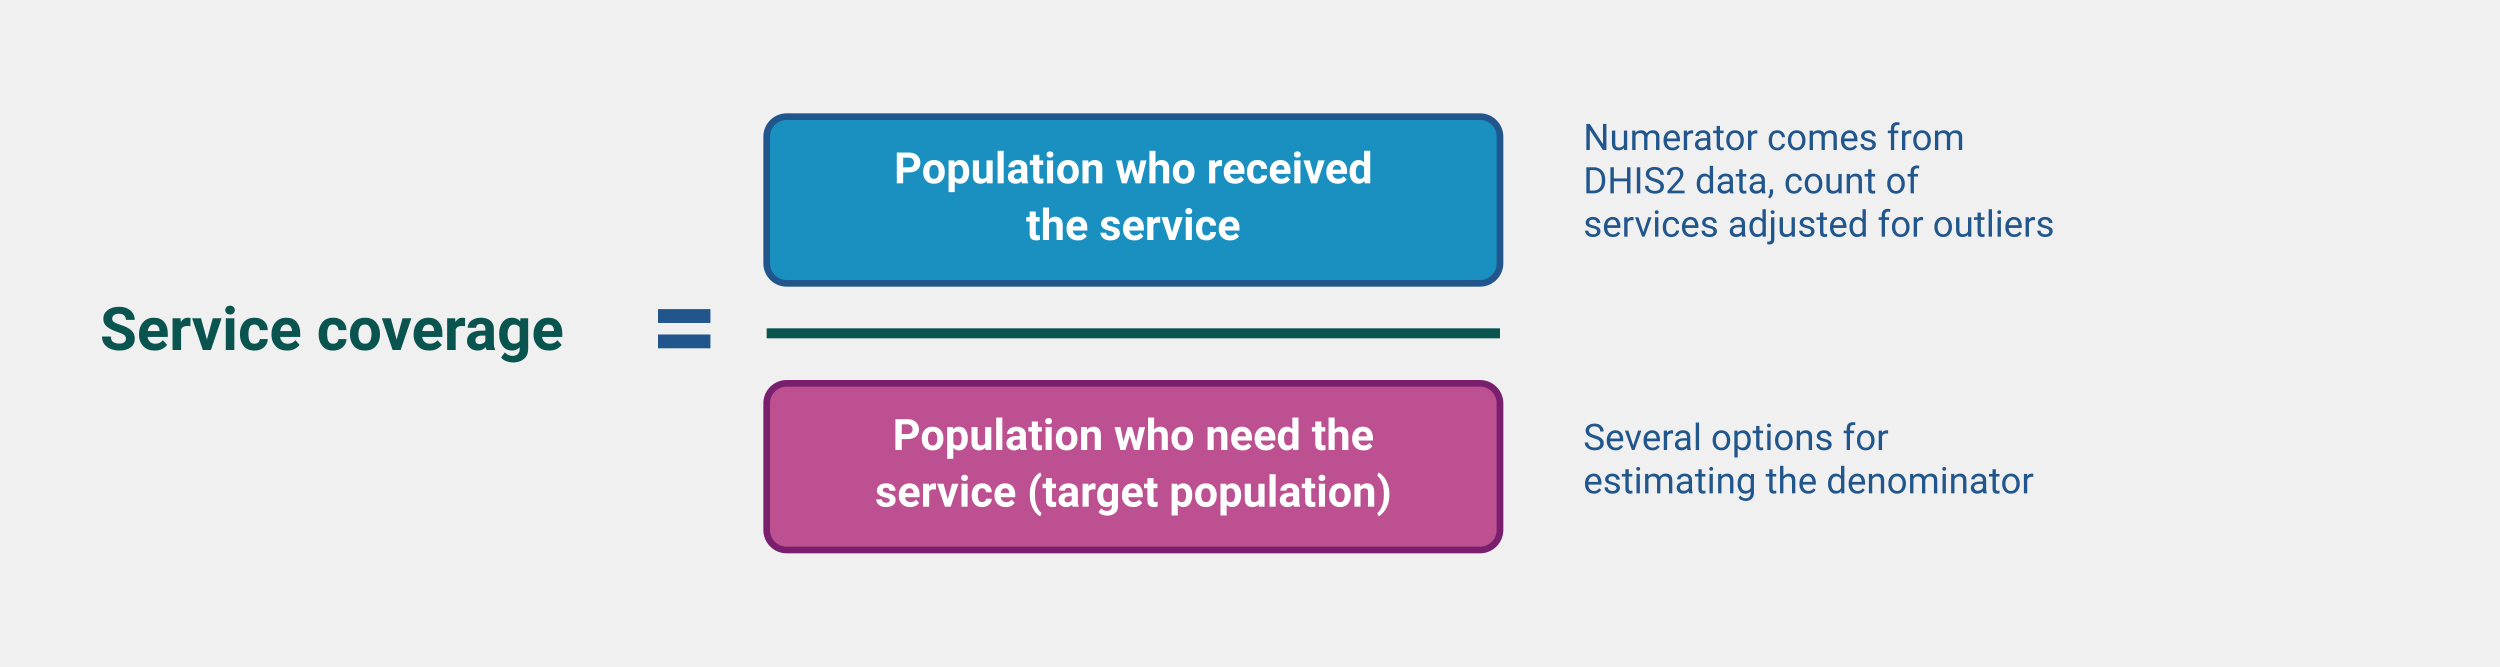
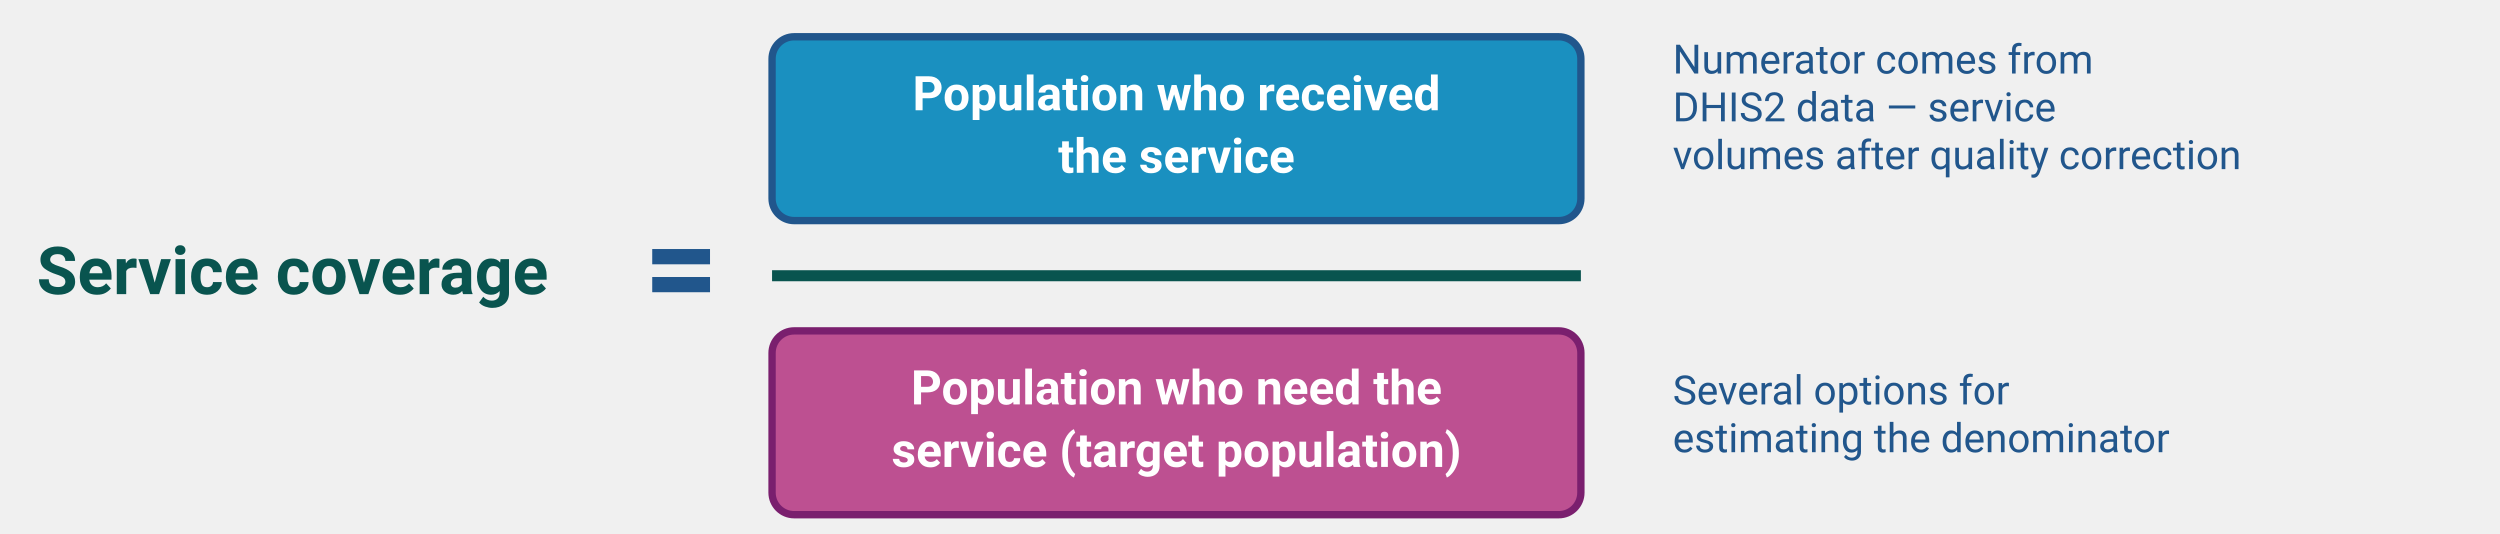
- <svg xmlns="http://www.w3.org/2000/svg" viewBox="0 0 750 200">
+ <svg xmlns="http://www.w3.org/2000/svg" viewBox="20 25 680 145" style="background: transparent;">
  <defs>
    <style>
      .title { font-family: -apple-system, BlinkMacSystemFont, "Segoe UI", Roboto, sans-serif; font-size: 18px; font-weight: 700; fill: #09544F; }
      .equals { font-family: -apple-system, BlinkMacSystemFont, "Segoe UI", Roboto, sans-serif; font-size: 36px; font-weight: 600; fill: #21568C; }
      .fraction-text { font-family: -apple-system, BlinkMacSystemFont, "Segoe UI", Roboto, sans-serif; font-size: 13px; font-weight: 600; fill: #ffffff; text-anchor: middle; }
      .fraction-text-sm { font-family: -apple-system, BlinkMacSystemFont, "Segoe UI", Roboto, sans-serif; font-size: 11px; font-weight: 500; fill: #ffffff; text-anchor: middle; }
      .info-text { font-family: -apple-system, BlinkMacSystemFont, "Segoe UI", Roboto, sans-serif; font-size: 11px; fill: #21568C; }
      .box-num { fill: #1A90C0; stroke: #21568C; stroke-width: 2; rx: 6; }
      .box-denom { fill: #BD5091; stroke: #7A1F6E; stroke-width: 2; rx: 6; }
      .fraction-line { stroke: #09544F; stroke-width: 3; }
      .times { font-family: -apple-system, BlinkMacSystemFont, "Segoe UI", Roboto, sans-serif; font-size: 28px; font-weight: 600; fill: #21568C; }
    </style>
  </defs>
  <text class="title" x="30" y="105">Service coverage</text>
  <text class="equals" x="195" y="110">=</text>
  <rect class="box-num" x="230" y="35" width="220" height="50" />
  <text class="fraction-text" x="340" y="55">Population who received</text>
  <text class="fraction-text" x="340" y="72">the service</text>
  <line class="fraction-line" x1="230" y1="100" x2="450" y2="100" />
  <rect class="box-denom" x="230" y="115" width="220" height="50" />
  <text class="fraction-text" x="340" y="135">Population who need the</text>
  <text class="fraction-text" x="340" y="152">service (target population)</text>
  <text class="info-text" x="475" y="45">Numerator comes from</text>
-   <text class="info-text" x="475" y="58">DHIS2 data, count of</text>
-   <text class="info-text" x="475" y="71">services adjusted for outliers</text>
+   <text class="info-text" x="475" y="58">DHIS2 data — service</text>
+   <text class="info-text" x="475" y="71">volumes after quality correction</text>
  <text class="info-text" x="475" y="135">Several options for</text>
  <text class="info-text" x="475" y="148">estimating the denominator</text>
</svg>
